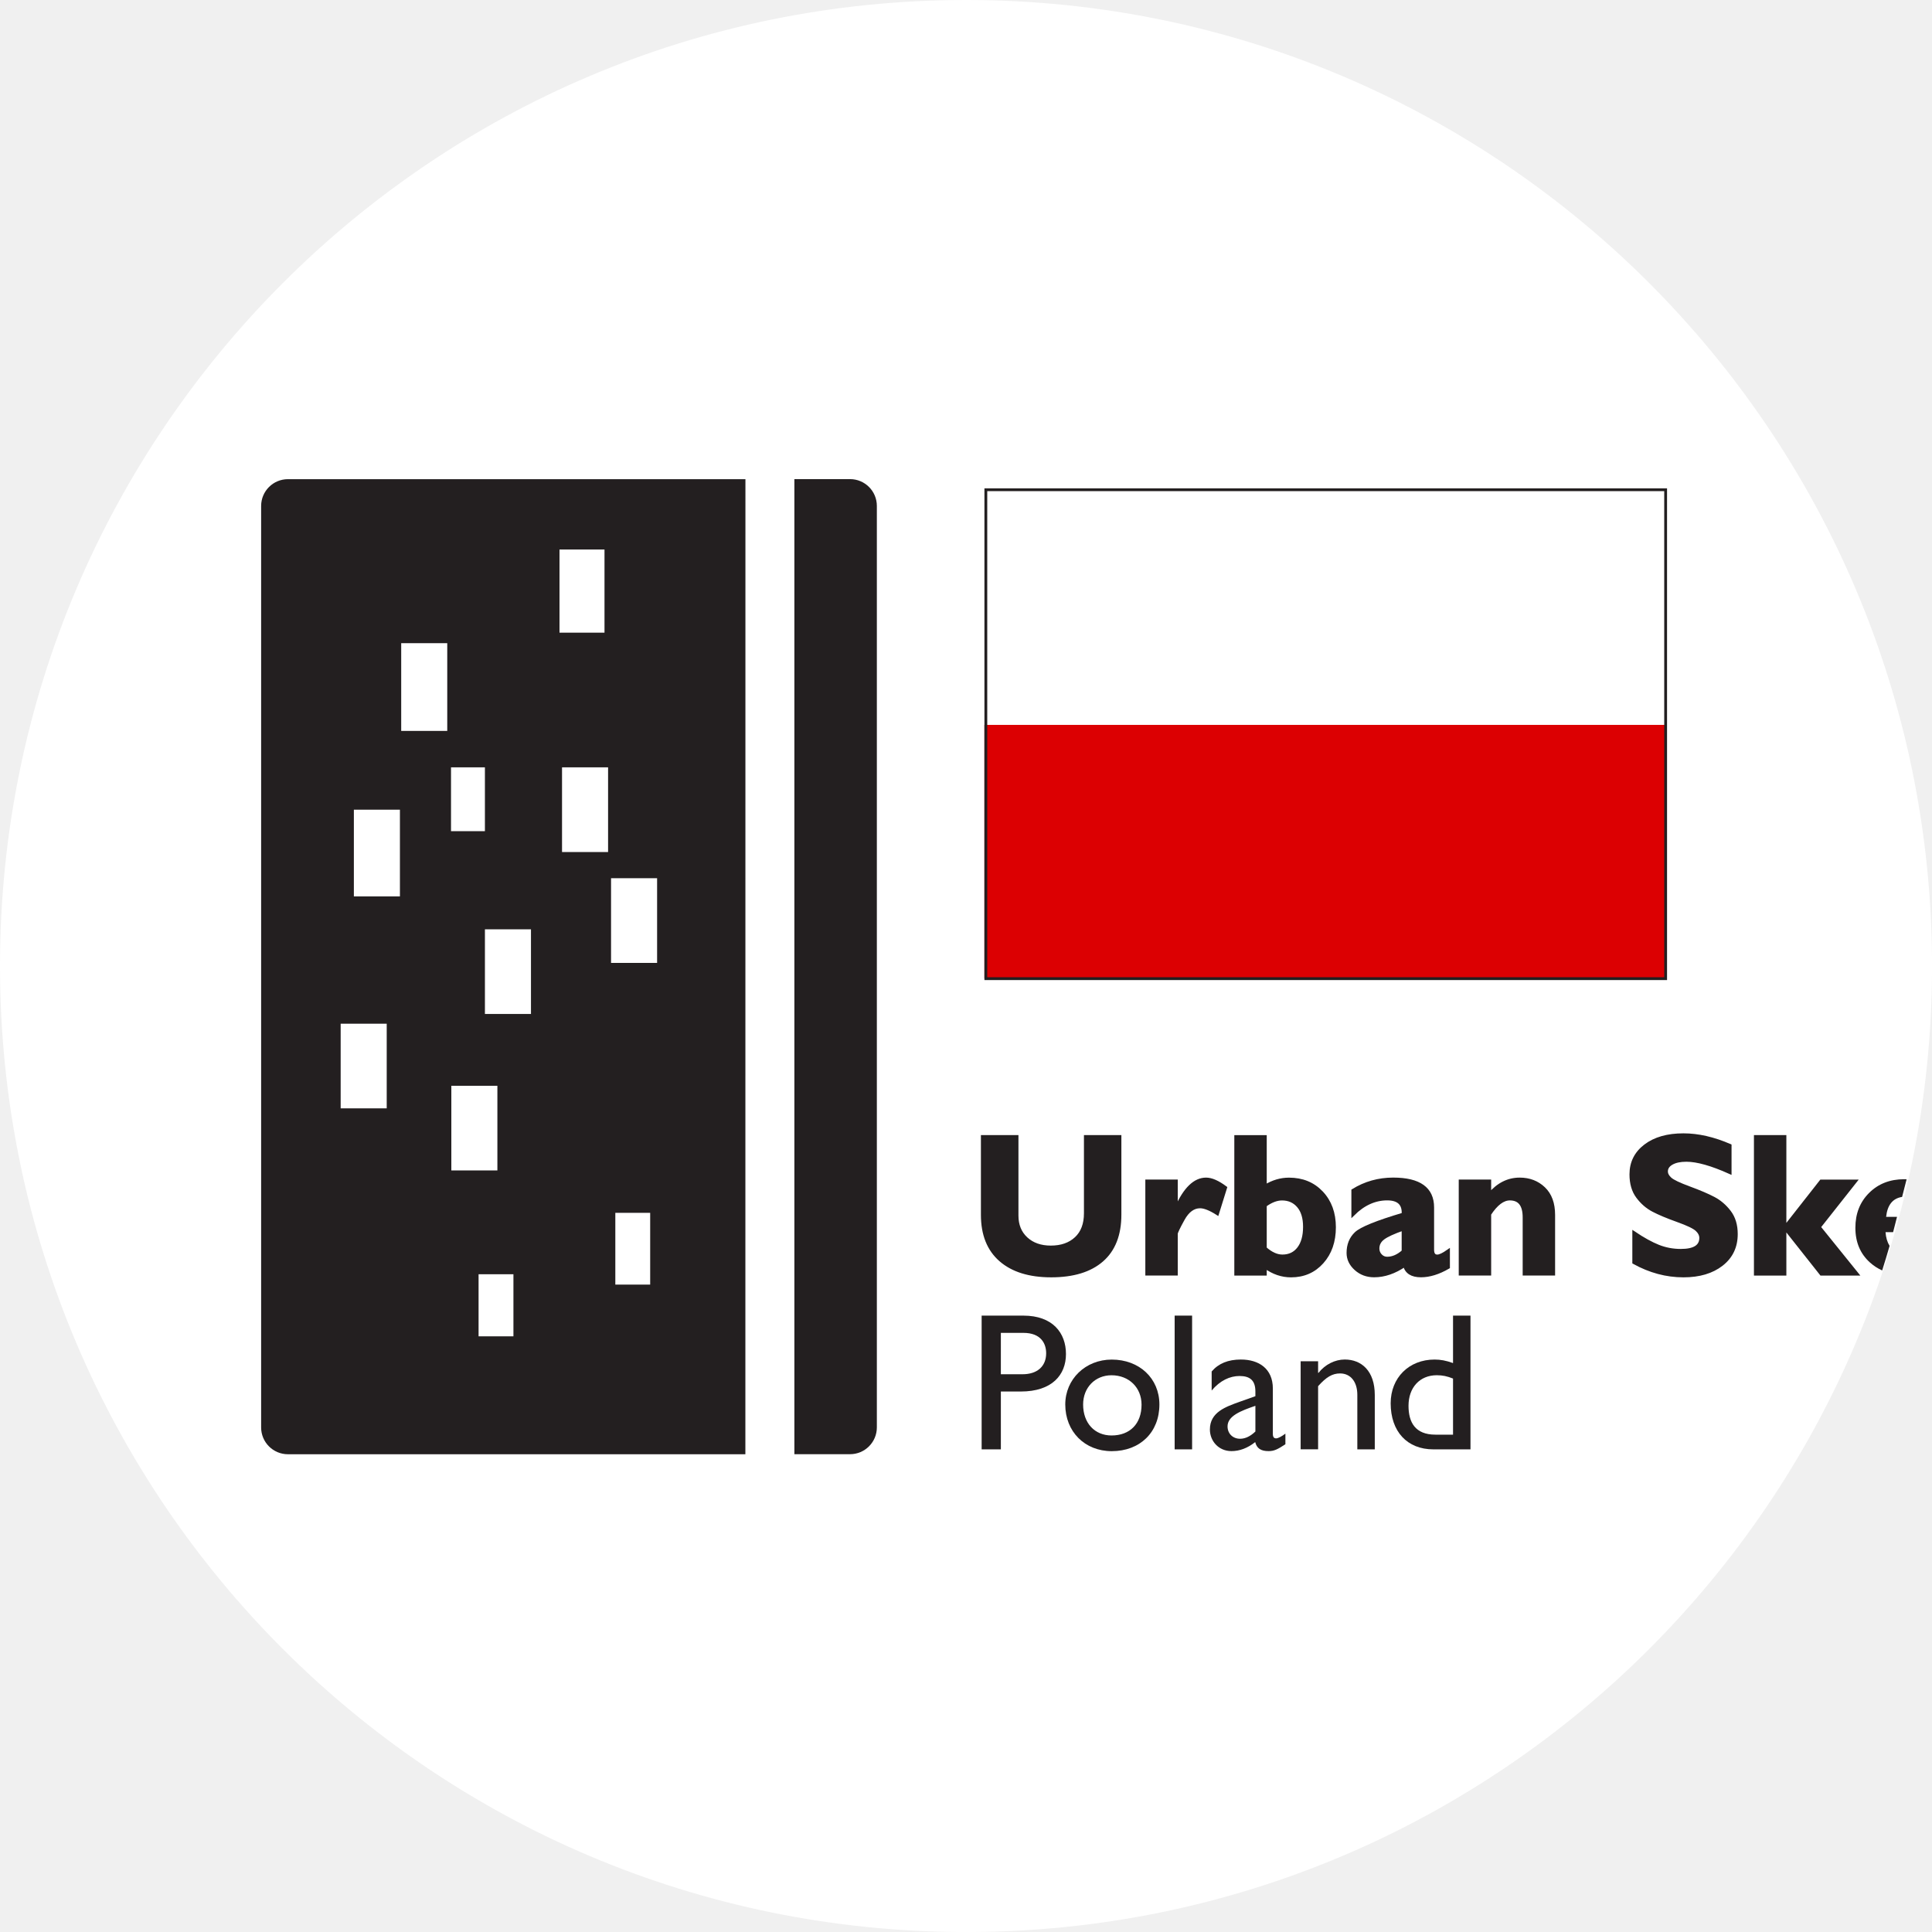
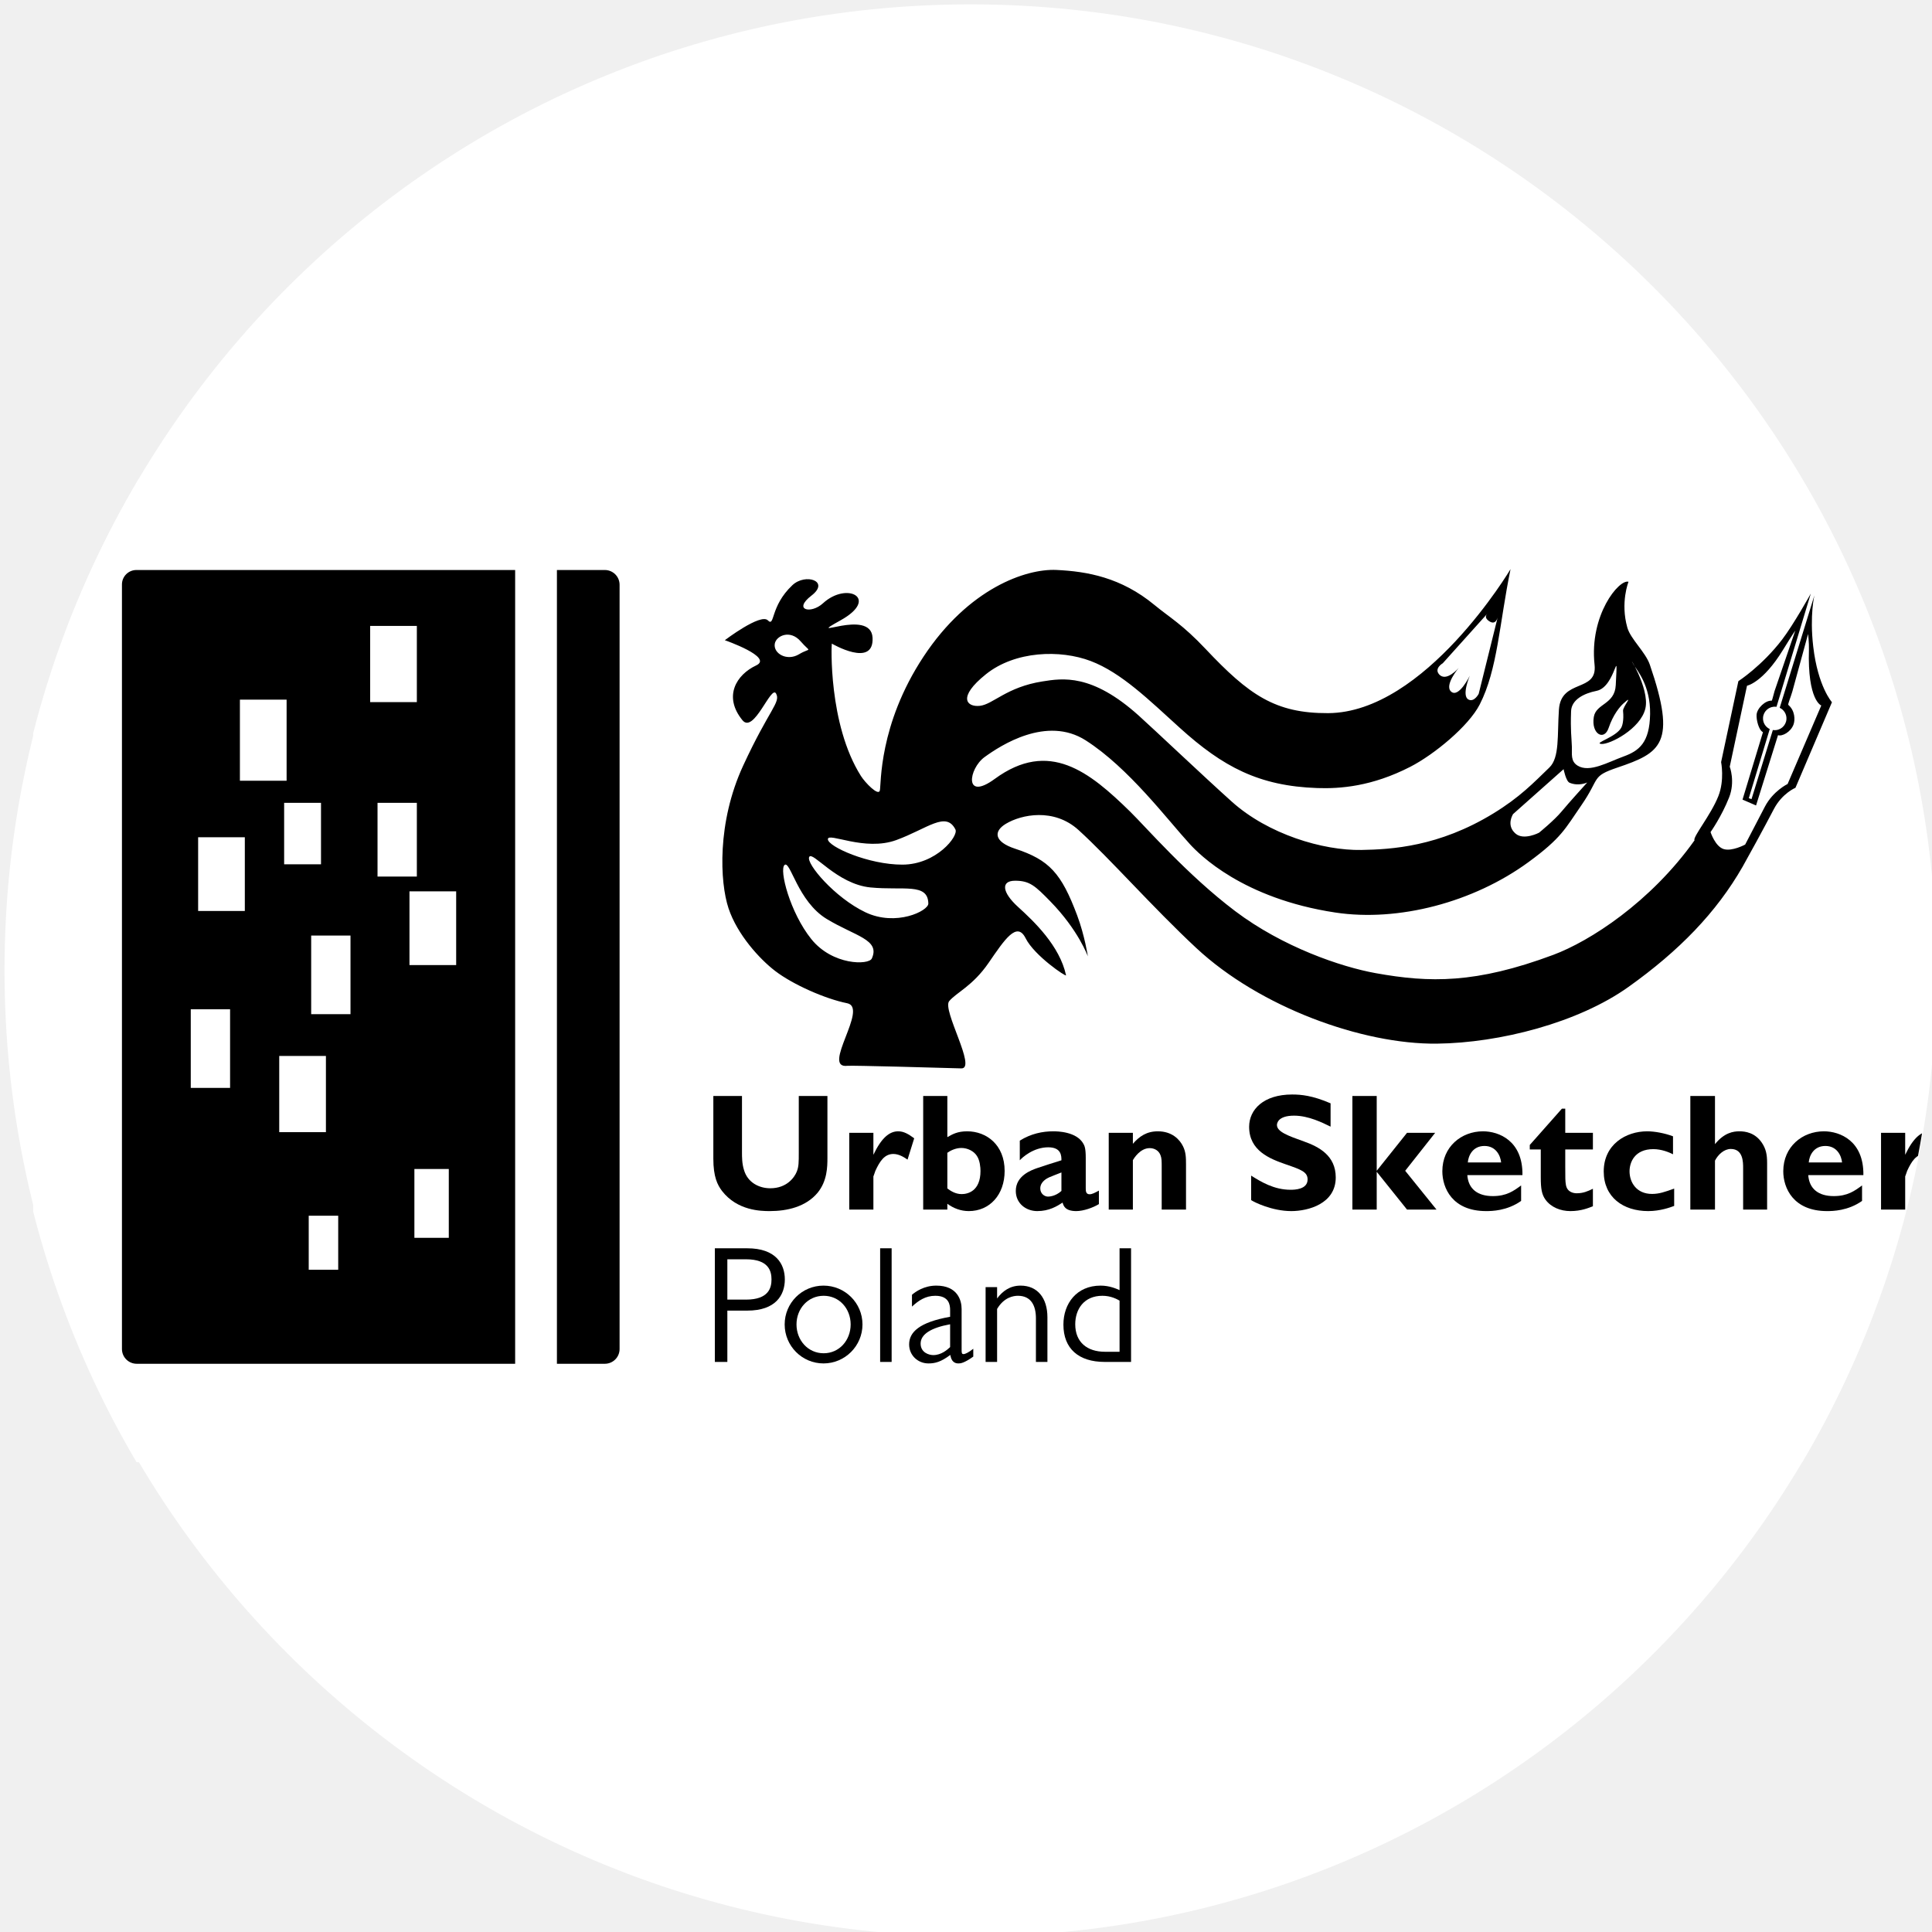
- <svg xmlns="http://www.w3.org/2000/svg" width="49.081mm" height="49.081mm" version="1.1" viewBox="0 0 49.081 49.081">
-   <g transform="translate(48.651 -55.124)">
-     <circle cx="-24.11" cy="79.665" r="24.541" fill="#fff" />
-     <g transform="matrix(.27094 0 0 .27094 -35.469 40.188)">
-       <g fill="#231f20">
-         <path d="m25.831 100.05h5.22c1.387 0 2.513 1.125 2.513 2.513v86.401c0 1.387-1.125 2.513-2.513 2.513h-5.22z" />
-         <path d="m12.959 145.41h-4.318v-7.938h4.318zm-0.649 30.167h-3.268v-6.732h3.268zm-3.947-40.563h-4.318v-7.938h4.318zm-4.555-28.361h4.219v7.796h-4.219zm-2.675 43.548h-4.318v-7.938h4.318zm-1.645 30.226h-3.268v-5.821h3.268zm-5.822-23.494h4.318v7.938h-4.318zm-0.03-29.857h3.178v5.983h-3.178zm-0.353-3.416h-4.318v-8.225h4.318zm-4.438 15.517h-4.318v-8.132h4.318zm-1.238 19.873h-4.318v-7.938h4.318zm-5.811-58.995h-3.451c-1.388 0-2.513 1.125-2.513 2.513v86.401c0 1.388 1.125 2.513 2.513 2.513h42.891l5e-3 -91.426z" />
+ <svg xmlns="http://www.w3.org/2000/svg" width="49.081mm" height="49.081mm" version="1.1" viewBox="0 0 49.081 49.081" id="svg96">
+   <defs id="defs100">
+     <clipPath clipPathUnits="userSpaceOnUse" id="clipPath1642">
+       <circle cx="237.533" cy="125.604" r="244.875" fill="#ffffff" id="circle1644" style="stroke:#000000;stroke-width:0.998;stroke-miterlimit:4;stroke-dasharray:none;stroke-opacity:1" />
+     </clipPath>
+   </defs>
+   <g id="g1725">
+     <circle cx="24.656" cy="24.652" r="24.541" fill="#ffffff" id="circle4" style="stroke:none;stroke-width:0.1;stroke-miterlimit:4;stroke-dasharray:none;stroke-opacity:1" />
+     <g style="clip-rule:evenodd;fill-rule:evenodd;stroke-width:1.002;stroke-linejoin:round;stroke-miterlimit:4;stroke-dasharray:none" id="g1170" transform="matrix(0.1002183,0,0,0.1002183,0.8212369,12.1157)" clip-path="url(#clipPath1642)">
+       <rect style="fill:#ffffff;fill-opacity:1;stroke:none;stroke-width:1.002;stroke-linecap:round;stroke-linejoin:round;stroke-miterlimit:4;stroke-dasharray:none" id="rect949" width="524.592" height="249.274" x="0.217" y="0.485" />
+       <g id="main" transform="matrix(1.86882,0,0,1.86882,-94.4919,-140.079)" style="stroke-width:0.536;stroke-miterlimit:4;stroke-dasharray:none">
+         <g transform="matrix(0.982236,0,0,0.982236,0.894025,3.10044)" id="g58-3" style="stroke-width:0.546;stroke-miterlimit:4;stroke-dasharray:none">
+           <g transform="matrix(23,0,0,23,143,174.333)" id="g4" style="stroke-width:0.024;stroke-miterlimit:4;stroke-dasharray:none">
+             <path d="M 0.755,-0.682 H 0.583 v 0.338 c 0,0.06 0,0.086 -0.012,0.116 -0.014,0.035 -0.06,0.1 -0.159,0.1 -0.067,0 -0.136,-0.034 -0.158,-0.11 C 0.242,-0.276 0.242,-0.316 0.242,-0.344 V -0.682 H 0.07 v 0.376 c 0,0.11 0.025,0.158 0.052,0.194 0.092,0.119 0.234,0.121 0.287,0.121 0.105,0 0.217,-0.026 0.287,-0.11 0.058,-0.071 0.059,-0.156 0.059,-0.21 z" style="fill-rule:nonzero;stroke-width:0.024;stroke-miterlimit:4;stroke-dasharray:none" id="path2" />
+           </g>
+           <g transform="matrix(23,0,0,23,161.952,174.333)" id="g8" style="stroke-width:0.024;stroke-miterlimit:4;stroke-dasharray:none">
+             <path d="M 0.207,-0.461 H 0.062 V 0 h 0.145 v -0.199 c 0.002,-0.004 0.01,-0.029 0.012,-0.034 0.026,-0.056 0.054,-0.101 0.108,-0.101 0.037,0 0.07,0.024 0.085,0.034 l 0.04,-0.128 C 0.418,-0.453 0.39,-0.47 0.356,-0.47 c -0.052,0 -0.1,0.038 -0.149,0.141 z" style="fill-rule:nonzero;stroke-width:0.024;stroke-miterlimit:4;stroke-dasharray:none" id="path6-9" />
+           </g>
+           <g transform="matrix(23,0,0,23,172.164,174.333)" id="g12" style="stroke-width:0.024;stroke-miterlimit:4;stroke-dasharray:none">
+             <path d="M 0.207,-0.682 H 0.062 V 0 h 0.145 v -0.035 c 0.038,0.028 0.082,0.044 0.129,0.044 0.125,0 0.215,-0.098 0.215,-0.241 0,-0.157 -0.109,-0.238 -0.225,-0.238 -0.059,0 -0.089,0.018 -0.119,0.035 z m 0,0.341 c 0.016,-0.012 0.049,-0.029 0.084,-0.029 0.038,0 0.075,0.019 0.093,0.047 0.019,0.028 0.022,0.071 0.022,0.091 0,0.122 -0.077,0.139 -0.113,0.139 -0.04,0 -0.07,-0.022 -0.086,-0.034 z" style="fill-rule:nonzero;stroke-width:0.024;stroke-miterlimit:4;stroke-dasharray:none" id="path10" />
+           </g>
+           <g transform="matrix(23,0,0,23,185.619,174.333)" id="g16" style="stroke-width:0.024;stroke-miterlimit:4;stroke-dasharray:none">
+             <path d="M 0.532,-0.114 C 0.506,-0.1 0.491,-0.092 0.476,-0.092 0.453,-0.092 0.453,-0.113 0.453,-0.129 V -0.311 C 0.453,-0.367 0.446,-0.383 0.439,-0.395 0.398,-0.469 0.281,-0.47 0.258,-0.47 c -0.064,0 -0.134,0.014 -0.201,0.056 v 0.118 c 0.014,-0.016 0.081,-0.078 0.171,-0.078 0.08,0 0.079,0.054 0.079,0.078 -0.021,0.006 -0.123,0.039 -0.146,0.047 -0.034,0.012 -0.128,0.045 -0.128,0.137 0,0.074 0.06,0.121 0.129,0.121 0.071,0 0.118,-0.029 0.152,-0.051 0.005,0.018 0.014,0.051 0.082,0.051 0.044,0 0.102,-0.021 0.136,-0.042 z m -0.225,0.002 c -0.037,0.034 -0.077,0.034 -0.081,0.034 -0.02,0 -0.046,-0.017 -0.046,-0.049 0,-0.041 0.041,-0.061 0.054,-0.067 0.011,-0.005 0.063,-0.025 0.073,-0.029 z" style="fill-rule:nonzero;stroke-width:0.024;stroke-miterlimit:4;stroke-dasharray:none" id="path14" />
+           </g>
+           <g transform="matrix(23,0,0,23,197.786,174.333)" id="g20" style="stroke-width:0.024;stroke-miterlimit:4;stroke-dasharray:none">
+             <path d="M 0.207,-0.461 H 0.062 V 0 h 0.145 v -0.297 c 0.006,-0.01 0.043,-0.072 0.101,-0.072 0.029,0 0.055,0.015 0.065,0.043 0.007,0.017 0.007,0.037 0.007,0.066 V 0 h 0.146 v -0.272 c 0,-0.041 -0.001,-0.074 -0.018,-0.108 -0.02,-0.041 -0.066,-0.09 -0.151,-0.09 -0.067,0 -0.111,0.03 -0.15,0.075 z" style="fill-rule:nonzero;stroke-width:0.024;stroke-miterlimit:4;stroke-dasharray:none" id="path18" />
+           </g>
+           <g transform="matrix(23,0,0,23,217.612,174.333)" id="g24" style="stroke-width:0.024;stroke-miterlimit:4;stroke-dasharray:none">
+             <path d="M 0.532,-0.638 C 0.423,-0.685 0.355,-0.691 0.301,-0.691 c -0.171,0 -0.258,0.09 -0.258,0.194 0,0.144 0.124,0.192 0.222,0.226 0.09,0.031 0.129,0.045 0.129,0.09 0,0.061 -0.08,0.062 -0.102,0.062 -0.1,0 -0.178,-0.048 -0.237,-0.085 v 0.147 c 0.017,0.012 0.126,0.066 0.241,0.066 0.102,0 0.267,-0.044 0.267,-0.202 0,-0.132 -0.102,-0.184 -0.188,-0.215 -0.098,-0.035 -0.165,-0.059 -0.165,-0.1 0,-0.007 0.003,-0.056 0.103,-0.056 0.087,0 0.172,0.043 0.219,0.066 z" style="fill-rule:nonzero;stroke-width:0.024;stroke-miterlimit:4;stroke-dasharray:none" id="path22" />
+           </g>
+           <g transform="matrix(23,0,0,23,231.412,174.333)" id="g28" style="stroke-width:0.024;stroke-miterlimit:4;stroke-dasharray:none">
+             <path d="M 0.209,-0.682 H 0.063 V 0 H 0.209 V -0.227 L 0.391,0 H 0.568 L 0.38,-0.233 0.56,-0.461 H 0.391 l -0.182,0.228 z" style="fill-rule:nonzero;stroke-width:0.024;stroke-miterlimit:4;stroke-dasharray:none" id="path26" />
+           </g>
+           <g transform="matrix(23,0,0,23,244.43,174.333)" id="g32" style="stroke-width:0.024;stroke-miterlimit:4;stroke-dasharray:none">
+             <path d="m 0.51,-0.145 c -0.045,0.033 -0.087,0.064 -0.17,0.064 -0.09,0 -0.147,-0.042 -0.153,-0.126 H 0.518 C 0.521,-0.413 0.377,-0.47 0.281,-0.47 c -0.129,0 -0.244,0.092 -0.244,0.24 0,0.099 0.059,0.239 0.263,0.239 0.033,0 0.125,-10e-4 0.21,-0.061 z M 0.19,-0.283 c 0.003,-0.04 0.029,-0.099 0.1,-0.099 0.069,0 0.096,0.058 0.1,0.099 z" style="fill-rule:nonzero;stroke-width:0.024;stroke-miterlimit:4;stroke-dasharray:none" id="path30" />
+           </g>
+           <g transform="matrix(23,0,0,23,257.356,174.333)" id="g36" style="stroke-width:0.024;stroke-miterlimit:4;stroke-dasharray:none">
+             <path d="M 0.379,-0.461 H 0.213 V -0.606 H 0.193 L 0,-0.388 v 0.027 h 0.066 v 0.167 c 0,0.069 0.006,0.103 0.028,0.134 0.034,0.047 0.092,0.069 0.15,0.069 0.065,0 0.109,-0.019 0.135,-0.029 V -0.125 C 0.348,-0.11 0.321,-0.098 0.282,-0.098 0.267,-0.098 0.225,-0.102 0.217,-0.148 0.213,-0.172 0.213,-0.188 0.213,-0.26 v -0.101 h 0.166 z" style="fill-rule:nonzero;stroke-width:0.024;stroke-miterlimit:4;stroke-dasharray:none" id="path34" />
+           </g>
+           <g transform="matrix(23,0,0,23,266.717,174.333)" id="g40" style="stroke-width:0.024;stroke-miterlimit:4;stroke-dasharray:none">
+             <path d="m 0.46,-0.126 c -0.056,0.02 -0.09,0.032 -0.133,0.032 -0.093,0 -0.135,-0.069 -0.135,-0.136 0,-0.053 0.03,-0.133 0.143,-0.133 0.049,0 0.095,0.019 0.118,0.031 V -0.44 c -0.05,-0.019 -0.111,-0.03 -0.155,-0.03 -0.128,0 -0.261,0.079 -0.261,0.241 0,0.155 0.117,0.238 0.267,0.238 0.072,0 0.132,-0.022 0.156,-0.031 z" style="fill-rule:nonzero;stroke-width:0.024;stroke-miterlimit:4;stroke-dasharray:none" id="path38" />
+           </g>
+           <g transform="matrix(23,0,0,23,278.102,174.333)" id="g44" style="stroke-width:0.024;stroke-miterlimit:4;stroke-dasharray:none">
+             <path d="M 0.21,-0.682 H 0.062 V 0 H 0.21 v -0.294 c 0.019,-0.037 0.055,-0.07 0.095,-0.07 0.074,0 0.074,0.079 0.074,0.115 V 0 H 0.523 V -0.28 C 0.523,-0.331 0.516,-0.365 0.491,-0.402 0.45,-0.462 0.392,-0.47 0.357,-0.47 0.32,-0.47 0.266,-0.462 0.21,-0.393 Z" style="fill-rule:nonzero;stroke-width:0.024;stroke-miterlimit:4;stroke-dasharray:none" id="path42" />
+           </g>
+           <g transform="matrix(23,0,0,23,291.511,174.333)" id="g48" style="stroke-width:0.024;stroke-miterlimit:4;stroke-dasharray:none">
+             <path d="m 0.51,-0.145 c -0.045,0.033 -0.087,0.064 -0.17,0.064 -0.09,0 -0.147,-0.042 -0.153,-0.126 H 0.518 C 0.521,-0.413 0.377,-0.47 0.281,-0.47 c -0.129,0 -0.244,0.092 -0.244,0.24 0,0.099 0.059,0.239 0.263,0.239 0.033,0 0.125,-10e-4 0.21,-0.061 z M 0.19,-0.283 c 0.003,-0.04 0.029,-0.099 0.1,-0.099 0.069,0 0.096,0.058 0.1,0.099 z" style="fill-rule:nonzero;stroke-width:0.024;stroke-miterlimit:4;stroke-dasharray:none" id="path46" />
+           </g>
+           <g transform="matrix(23,0,0,23,304.437,174.333)" id="g52" style="stroke-width:0.024;stroke-miterlimit:4;stroke-dasharray:none">
+             <path d="M 0.207,-0.461 H 0.062 V 0 h 0.145 v -0.199 c 0.002,-0.004 0.01,-0.029 0.012,-0.034 0.026,-0.056 0.054,-0.101 0.108,-0.101 0.037,0 0.07,0.024 0.085,0.034 l 0.04,-0.128 C 0.418,-0.453 0.39,-0.47 0.356,-0.47 c -0.052,0 -0.1,0.038 -0.149,0.141 z" style="fill-rule:nonzero;stroke-width:0.024;stroke-miterlimit:4;stroke-dasharray:none" id="path50" />
+           </g>
+           <g transform="matrix(23,0,0,23,314.649,174.333)" id="g56" style="stroke-width:0.024;stroke-miterlimit:4;stroke-dasharray:none">
+             <path d="M 0.377,-0.436 C 0.354,-0.448 0.309,-0.47 0.226,-0.47 c -0.122,0 -0.188,0.065 -0.188,0.144 0,0.049 0.025,0.088 0.061,0.11 0.019,0.01 0.03,0.015 0.077,0.035 0.07,0.029 0.088,0.036 0.088,0.062 0,0.019 -0.022,0.035 -0.07,0.035 -0.027,0 -0.074,-0.005 -0.147,-0.043 v 0.102 C 0.07,-0.012 0.14,0.009 0.212,0.009 0.33,0.009 0.4,-0.044 0.4,-0.138 0.4,-0.23 0.318,-0.264 0.227,-0.3 0.18,-0.32 0.17,-0.327 0.17,-0.345 c 0,-0.031 0.051,-0.033 0.064,-0.033 0.044,0 0.093,0.018 0.143,0.046 z" style="fill-rule:nonzero;stroke-width:0.024;stroke-miterlimit:4;stroke-dasharray:none" id="path54" />
+           </g>
+         </g>
+         <g transform="translate(-11,-6)" id="g84" style="stroke-width:0.536;stroke-miterlimit:4;stroke-dasharray:none">
+           <g transform="matrix(22.6,0,0,22.6,152.333,201)" id="g62-0" style="stroke-width:0.024;stroke-miterlimit:4;stroke-dasharray:none">
+             <path d="M 0.08,-0.682 V 0 h 0.075 v -0.308 h 0.12 c 0.171,0 0.225,-0.094 0.225,-0.187 0,-0.093 -0.054,-0.187 -0.225,-0.187 z m 0.187,0.066 c 0.137,0 0.153,0.072 0.153,0.121 0,0.049 -0.016,0.121 -0.153,0.121 H 0.155 v -0.242 z" style="fill-rule:nonzero;stroke-width:0.024;stroke-miterlimit:4;stroke-dasharray:none" id="path60-8" />
+           </g>
+           <g transform="matrix(22.6,0,0,22.6,162.662,201)" id="g66-8" style="stroke-width:0.024;stroke-miterlimit:4;stroke-dasharray:none">
+             <path d="m 0.275,-0.458 c -0.129,0 -0.233,0.104 -0.233,0.233 0,0.129 0.104,0.234 0.233,0.234 0.129,0 0.234,-0.105 0.234,-0.234 0,-0.129 -0.105,-0.233 -0.234,-0.233 z m 0.001,0.061 c 0.094,0 0.162,0.077 0.162,0.172 0,0.095 -0.068,0.173 -0.162,0.173 -0.094,0 -0.163,-0.078 -0.163,-0.173 0,-0.095 0.069,-0.172 0.163,-0.172 z" style="fill-rule:nonzero;stroke-width:0.024;stroke-miterlimit:4;stroke-dasharray:none" id="path64-5" />
+           </g>
+           <g transform="matrix(22.6,0,0,22.6,175.092,201)" id="g70" style="stroke-width:0.024;stroke-miterlimit:4;stroke-dasharray:none">
+             <rect x="0.065" y="-0.682" width="0.069" height="0.682" style="fill-rule:nonzero;stroke-width:0.024;stroke-miterlimit:4;stroke-dasharray:none" id="rect68" />
+           </g>
+           <g transform="matrix(22.6,0,0,22.6,179.544,201)" id="g74" style="stroke-width:0.024;stroke-miterlimit:4;stroke-dasharray:none">
+             <path d="m 0.427,-0.079 c -0.027,0.022 -0.049,0.032 -0.058,0.032 -0.01,0 -0.012,-0.005 -0.012,-0.024 v -0.247 c 0,-0.051 -0.024,-0.14 -0.152,-0.14 -0.073,0 -0.124,0.036 -0.146,0.055 v 0.071 c 0.039,-0.036 0.081,-0.065 0.14,-0.065 0.084,0 0.089,0.057 0.089,0.086 v 0.04 c -0.186,0.033 -0.246,0.093 -0.246,0.166 0,0.066 0.053,0.114 0.116,0.114 0.04,0 0.075,-0.009 0.131,-0.051 0.004,0.021 0.012,0.051 0.049,0.051 0.012,0 0.033,-10e-4 0.089,-0.041 z m -0.139,-0.01 c -0.017,0.016 -0.053,0.048 -0.101,0.048 -0.026,0 -0.076,-0.015 -0.076,-0.069 0,-0.056 0.062,-0.095 0.177,-0.116 z" style="fill-rule:nonzero;stroke-width:0.024;stroke-miterlimit:4;stroke-dasharray:none" id="path72-0" />
+           </g>
+           <g transform="matrix(22.6,0,0,22.6,189.397,201)" id="g78" style="stroke-width:0.024;stroke-miterlimit:4;stroke-dasharray:none">
+             <path d="M 0.065,-0.449 V 0 h 0.069 v -0.318 c 0.042,-0.071 0.099,-0.079 0.125,-0.079 0.079,0 0.108,0.059 0.108,0.135 V 0 h 0.069 v -0.268 c 0,-0.116 -0.06,-0.19 -0.161,-0.19 -0.064,0 -0.108,0.033 -0.141,0.077 v -0.068 z" style="fill-rule:nonzero;stroke-width:0.024;stroke-miterlimit:4;stroke-dasharray:none" id="path76-9" />
+           </g>
+           <g transform="matrix(22.6,0,0,22.6,200.471,201)" id="g82-6" style="stroke-width:0.024;stroke-miterlimit:4;stroke-dasharray:none">
+             <path d="M 0.448,0 V -0.682 H 0.379 v 0.251 C 0.36,-0.439 0.32,-0.458 0.265,-0.458 0.121,-0.458 0.042,-0.35 0.042,-0.224 0.042,-0.08 0.133,0 0.29,0 Z M 0.379,-0.061 H 0.291 c -0.106,0 -0.178,-0.057 -0.178,-0.165 0,-0.09 0.052,-0.171 0.163,-0.171 0.051,0 0.087,0.02 0.103,0.029 z" style="fill-rule:nonzero;stroke-width:0.024;stroke-miterlimit:4;stroke-dasharray:none" id="path80-3" />
+           </g>
+         </g>
+         <path d="M 116.053,87.583 V 195.25 H 64.719 c -0.53,0 -1.039,-0.211 -1.414,-0.586 -0.375,-0.375 -0.586,-0.884 -0.586,-1.414 0,-13.435 0,-90.406 0,-103.708 0,-1.082 0.877,-1.959 1.959,-1.959 z m 5.666,0 h 6.5 c 0.531,0 1.039,0.211 1.415,0.586 0.375,0.375 0.585,0.884 0.585,1.414 0,13.421 0,90.246 0,103.667 0,0.53 -0.21,1.039 -0.585,1.414 -0.376,0.375 -0.884,0.586 -1.415,0.586 h -6.5 z m -29.666,87.584 h -4 v 7.333 h 4 z m 15,-6.334 h -4.667 v 9.334 h 4.667 z M 90.386,153.5 h -6.333 v 10.333 h 6.333 z m -13,-6.333 h -5.333 v 10.666 h 5.333 z m 16.333,-10 h -5.333 v 10.666 h 5.333 z m 14.334,-6 h -6.334 v 10 h 6.334 z m -28.667,-7.334 h -6.333 v 10 h 6.333 z m 23.333,-4.666 h -5.333 v 10 h 5.333 z m -13,0 h -5 v 8.333 h 5 z m -4.666,-14 h -6.334 v 11 h 6.334 z m 17.666,-10 H 96.386 V 105.5 h 6.333 z" id="path86" style="stroke-width:0.536;stroke-miterlimit:4;stroke-dasharray:none" />
      </g>
-       <g transform="matrix(.30512 0 0 -.30512 53.134 161.71)">
-         <path d="m0 0h10.503v-23.935c0-6.156-1.821-10.825-5.463-14.003-3.642-3.18-8.843-4.769-15.604-4.769-6.681 0-11.867 1.609-15.559 4.829-3.692 3.219-5.538 7.847-5.538 13.884v23.994h10.534v-24.236c0-2.938 0.96-5.292 2.882-7.063 1.921-1.77 4.441-2.655 7.56-2.655 3.24 0 5.83 0.905 7.772 2.716 1.942 1.81 2.913 4.386 2.913 7.726z" fill="#231f20" />
-       </g>
-       <g transform="matrix(.30512 0 0 -.30512 53.134 161.71)">
-         <path d="m0 0h10.503v-23.935c0-6.156-1.821-10.825-5.463-14.003-3.642-3.18-8.843-4.769-15.604-4.769-6.681 0-11.867 1.609-15.559 4.829-3.692 3.219-5.538 7.847-5.538 13.884v23.994h10.534v-24.236c0-2.938 0.96-5.292 2.882-7.063 1.921-1.77 4.441-2.655 7.56-2.655 3.24 0 5.83 0.905 7.772 2.716 1.942 1.81 2.913 4.386 2.913 7.726z" fill="none" stroke="#231f20" />
-       </g>
-       <g transform="matrix(.30512 0 0 -.30512 61.625 165.88)">
-         <path d="m0 0v-8.149h0.121c2.595 5.835 5.623 8.753 9.085 8.753 1.649 0 3.631-0.867 5.945-2.596l-2.475-7.939c-2.214 1.409-3.984 2.114-5.312 2.114-2.072 0-3.818-1.286-5.236-3.855-1.419-2.568-2.128-4.065-2.128-4.488v-12.332h-8.964v28.492z" fill="#231f20" />
-       </g>
-       <g transform="matrix(.30512 0 0 -.30512 61.625 165.88)">
-         <path d="m0 0v-8.149h0.121c2.595 5.835 5.623 8.753 9.085 8.753 1.649 0 3.631-0.867 5.945-2.596l-2.475-7.939c-2.214 1.409-3.984 2.114-5.312 2.114-2.072 0-3.818-1.286-5.236-3.855-1.419-2.568-2.128-4.065-2.128-4.488v-12.332h-8.964v28.492z" fill="none" stroke="#231f20" />
-       </g>
-       <g transform="matrix(.30512 0 0 -.30512 69.968 168.14)">
-         <path d="m0 0v-13.219c1.811-1.61 3.581-2.415 5.312-2.415 2.132 0 3.808 0.8 5.025 2.4 1.218 1.599 1.826 3.807 1.826 6.625 0 2.736-0.639 4.854-1.916 6.353-1.278 1.498-2.963 2.248-5.056 2.248-1.629 0-3.36-0.664-5.191-1.992m0 21.067v-15.242c2.354 1.449 4.799 2.174 7.334 2.174 4.105 0 7.45-1.37 10.036-4.109 2.585-2.74 3.878-6.285 3.878-10.635 0-4.371-1.243-7.946-3.727-10.726-2.486-2.779-5.67-4.169-9.553-4.169-2.817 0-5.473 0.906-7.968 2.716v-2.173h-8.964v42.164z" fill="#231f20" />
-       </g>
-       <g transform="matrix(.30512 0 0 -.30512 69.968 168.14)">
-         <path d="m0 0v-13.219c1.811-1.61 3.581-2.415 5.312-2.415 2.132 0 3.808 0.8 5.025 2.4 1.218 1.599 1.826 3.807 1.826 6.625 0 2.736-0.639 4.854-1.916 6.353-1.278 1.498-2.963 2.248-5.056 2.248-1.629 0-3.36-0.664-5.191-1.992zm0 21.067v-15.242c2.354 1.449 4.799 2.174 7.334 2.174 4.105 0 7.45-1.37 10.036-4.109 2.585-2.74 3.878-6.285 3.878-10.635 0-4.371-1.243-7.946-3.727-10.726-2.486-2.779-5.67-4.169-9.553-4.169-2.817 0-5.473 0.906-7.968 2.716v-2.173h-8.964v42.164z" fill="none" stroke="#231f20" />
-       </g>
-       <g transform="matrix(.30512 0 0 -.30512 82.925 172.46)">
-         <path d="m0 0v6.904c-2.999-1.05-5.056-1.994-6.172-2.831-1.117-0.838-1.675-1.903-1.675-3.195 0-0.828 0.281-1.539 0.845-2.135 0.563-0.596 1.247-0.893 2.052-0.893 1.69 0 3.34 0.716 4.95 2.15m13.823 0.113v-4.979c-2.978-1.732-5.775-2.596-8.39-2.596-2.817 0-4.487 1.066-5.011 3.199-3.118-2.133-6.247-3.199-9.386-3.199-2.214 0-4.095 0.7-5.644 2.101-1.55 1.4-2.324 3.028-2.324 4.882 0 2.479 0.8 4.479 2.399 6 1.6 1.522 6.444 3.482 14.533 5.88 0.201 3.179-1.449 4.769-4.95 4.769-3.803 0-7.304-1.59-10.503-4.769v7.304c3.743 2.315 7.857 3.472 12.344 3.472 8.048 0 12.073-2.892 12.073-8.674v-12.995c0-1.329 0.493-1.994 1.479-1.994 0.744 0 1.871 0.533 3.38 1.599" fill="#231f20" />
-       </g>
-       <g transform="matrix(.30512 0 0 -.30512 82.925 172.46)">
-         <path d="m0 0v6.904c-2.999-1.05-5.056-1.994-6.172-2.831-1.117-0.838-1.675-1.903-1.675-3.195 0-0.828 0.281-1.539 0.845-2.135 0.563-0.596 1.247-0.893 2.052-0.893 1.69 0 3.34 0.716 4.95 2.15zm13.823 0.113v-4.979c-2.978-1.732-5.775-2.596-8.39-2.596-2.817 0-4.487 1.066-5.011 3.199-3.118-2.133-6.247-3.199-9.386-3.199-2.214 0-4.095 0.7-5.644 2.101-1.55 1.4-2.324 3.028-2.324 4.882 0 2.479 0.8 4.479 2.399 6 1.6 1.522 6.444 3.482 14.533 5.88 0.201 3.179-1.449 4.769-4.95 4.769-3.803 0-7.304-1.59-10.503-4.769v7.304c3.743 2.315 7.857 3.472 12.344 3.472 8.048 0 12.073-2.892 12.073-8.674v-12.995c0-1.329 0.493-1.994 1.479-1.994 0.744 0 1.871 0.533 3.38 1.599z" fill="none" stroke="#231f20" />
-       </g>
-       <g transform="matrix(.30512 0 0 -.30512 91.011 165.88)">
-         <path d="m0 0v-4.045c2.636 3.099 5.724 4.649 9.266 4.649 2.958 0 5.427-0.948 7.409-2.84 1.982-1.894 2.973-4.604 2.973-8.128v-18.128h-8.964v17.377c0 3.807-1.479 5.712-4.437 5.712-2.112 0-4.195-1.57-6.247-4.708v-18.381h-8.964v28.492z" fill="#231f20" />
-       </g>
-       <g transform="matrix(.30512 0 0 -.30512 91.011 165.88)">
-         <path d="m0 0v-4.045c2.636 3.099 5.724 4.649 9.266 4.649 2.958 0 5.427-0.948 7.409-2.84 1.982-1.894 2.973-4.604 2.973-8.128v-18.128h-8.964v17.377c0 3.807-1.479 5.712-4.437 5.712-2.112 0-4.195-1.57-6.247-4.708v-18.381h-8.964v28.492z" fill="none" stroke="#231f20" />
-       </g>
-       <g transform="matrix(.30512 0 0 -.30512 113.55 162.54)">
-         <path d="m0 0v-8.239c-5.595 2.514-10.051 3.772-13.371 3.772-1.892 0-3.396-0.316-4.512-0.95-1.117-0.634-1.676-1.475-1.676-2.521 0-0.804 0.403-1.569 1.208-2.293 0.804-0.724 2.766-1.661 5.885-2.807 3.119-1.147 5.614-2.214 7.486-3.199 1.871-0.987 3.486-2.375 4.843-4.165 1.359-1.791 2.038-4.055 2.038-6.791 0-3.905-1.484-7.013-4.452-9.327-2.969-2.314-6.877-3.47-11.725-3.47-5.233 0-10.303 1.357-15.212 4.074v9.085c2.817-1.892 5.312-3.271 7.485-4.135 2.173-0.865 4.477-1.298 6.911-1.298 4.125 0 6.188 1.297 6.188 3.891 0 0.885-0.413 1.72-1.239 2.504-0.825 0.784-2.812 1.739-5.961 2.865-3.15 1.126-5.645 2.172-7.486 3.139-1.84 0.966-3.43 2.344-4.766 4.136-1.338 1.791-2.007 4.085-2.007 6.883 0 3.622 1.458 6.546 4.376 8.77s6.821 3.336 11.711 3.336c4.506 0 9.265-1.086 14.276-3.26" fill="#231f20" />
-       </g>
-       <g transform="matrix(.30512 0 0 -.30512 113.55 162.54)">
-         <path d="m0 0v-8.239c-5.595 2.514-10.051 3.772-13.371 3.772-1.892 0-3.396-0.316-4.512-0.95-1.117-0.634-1.676-1.475-1.676-2.521 0-0.804 0.403-1.569 1.208-2.293 0.804-0.724 2.766-1.661 5.885-2.807 3.119-1.147 5.614-2.214 7.486-3.199 1.871-0.987 3.486-2.375 4.843-4.165 1.359-1.791 2.038-4.055 2.038-6.791 0-3.905-1.484-7.013-4.452-9.327-2.969-2.314-6.877-3.47-11.725-3.47-5.233 0-10.303 1.357-15.212 4.074v9.085c2.817-1.892 5.312-3.271 7.485-4.135 2.173-0.865 4.477-1.298 6.911-1.298 4.125 0 6.188 1.297 6.188 3.891 0 0.885-0.413 1.72-1.239 2.504-0.825 0.784-2.812 1.739-5.961 2.865-3.15 1.126-5.645 2.172-7.486 3.139-1.84 0.966-3.43 2.344-4.766 4.136-1.338 1.791-2.007 4.085-2.007 6.883 0 3.622 1.458 6.546 4.376 8.77s6.821 3.336 11.711 3.336c4.506 0 9.265-1.086 14.276-3.26z" fill="none" stroke="#231f20" />
-       </g>
-       <g transform="matrix(.30512 0 0 -.30512 118.69 161.71)">
-         <path d="m0 0v-27.768h0.121l11.062 14.096h10.518l-11.138-14.096 11.621-14.396h-10.967l-11.096 14.034h-0.121v-14.034h-8.964v42.164z" fill="#231f20" />
-       </g>
-       <g transform="matrix(.30512 0 0 -.30512 118.69 161.71)">
-         <path d="m0 0v-27.768h0.121l11.062 14.096h10.518l-11.138-14.096 11.621-14.396h-10.967l-11.096 14.034h-0.121v-14.034h-8.964v42.164z" fill="none" stroke="#231f20" />
-       </g>
-       <path transform="matrix(.26458 0 0 .26458 -29.17 95.054)" d="m601.18 266.99c-5.035 0-9.177 1.617-12.426 4.846-3.249 3.228-4.871 7.351-4.871 12.367 0 5.11 1.728 9.215 5.186 12.316 1.277 1.146 2.715 2.079 4.309 2.801a342.33 342.33 0 0 0 2.629-8.701c-0.824-1.343-1.306-2.964-1.44-4.867h2.684a342.33 342.33 0 0 0 1.387-5.43h-3.861c0.447-4.196 2.337-6.548 5.664-7.061a342.33 342.33 0 0 0 1.592-6.234c-0.284-0.011-0.561-0.037-0.852-0.037z" fill="#231f20" />
-       <g transform="matrix(.83282 0 0 .83282 9.8913 31.74)" fill="#231f20">
-         <path d="m40.222 176.2v15.058h2.164v-6.513h2.252c3.489 0 5.078-1.855 5.078-4.217 0-2.385-1.501-4.327-4.791-4.327zm2.164 1.943h2.539c1.965 0 2.561 1.192 2.561 2.296 0 1.501-1.038 2.362-2.65 2.362h-2.451z" style="font-feature-settings:normal;font-variant-caps:normal;font-variant-ligatures:normal;font-variant-numeric:normal" />
-         <path d="m54.87 181.15c-2.959 0-5.233 2.208-5.233 5.056 0 3.047 2.186 5.255 5.233 5.255 3.179 0 5.365-2.12 5.365-5.255 0-2.937-2.252-5.056-5.365-5.056zm-0.022 1.766c1.965 0 3.378 1.391 3.378 3.312 0 2.142-1.303 3.466-3.378 3.466-1.899 0-3.201-1.391-3.201-3.489 0-1.899 1.347-3.29 3.201-3.29z" style="font-feature-settings:normal;font-variant-caps:normal;font-variant-ligatures:normal;font-variant-numeric:normal" />
-         <path d="m63.917 176.2h-1.965v15.058h1.965z" style="font-feature-settings:normal;font-variant-caps:normal;font-variant-ligatures:normal;font-variant-numeric:normal" />
-         <path d="m74.421 189.49c-0.442 0.331-0.839 0.53-1.038 0.53-0.243 0-0.375-0.132-0.375-0.508v-5.1c0-2.252-1.59-3.268-3.599-3.268-1.435 0-2.517 0.442-3.29 1.347v2.142c0.949-1.126 2.053-1.634 3.135-1.634 1.192 0 1.788 0.508 1.788 1.744v0.53l-1.744 0.618c-1.59 0.574-3.378 1.17-3.378 3.135 0 1.281 0.971 2.429 2.429 2.429 0.905 0 1.81-0.331 2.672-1.016 0.177 0.707 0.64 1.016 1.501 1.016 0.618 0 0.994-0.177 1.899-0.773zm-3.378-0.243c-0.53 0.508-1.104 0.817-1.722 0.817-0.817 0-1.413-0.574-1.413-1.391 0-1.17 1.457-1.744 3.135-2.318z" style="font-feature-settings:normal;font-variant-caps:normal;font-variant-ligatures:normal;font-variant-numeric:normal" />
-         <path d="m78.103 181.34h-1.965v9.914h1.965v-7.109c0.927-1.038 1.612-1.435 2.473-1.435 1.192 0 1.943 0.949 1.943 2.407v6.138h1.965v-6.116c0-2.716-1.501-3.996-3.378-3.996-1.104 0-2.208 0.552-2.959 1.501h-0.044z" style="font-feature-settings:normal;font-variant-caps:normal;font-variant-ligatures:normal;font-variant-numeric:normal" />
-         <path d="m95.259 176.2h-1.965v5.343c-0.795-0.287-1.413-0.397-2.075-0.397-2.892 0-4.946 2.053-4.946 4.924 0 3.179 1.855 5.189 4.813 5.189h4.173zm-1.965 13.402h-1.987c-2.274 0-3.025-1.391-3.025-3.246 0-2.075 1.281-3.444 3.179-3.444 0.662 0 1.17 0.11 1.833 0.375z" style="font-feature-settings:normal;font-variant-caps:normal;font-variant-ligatures:normal;font-variant-numeric:normal" />
-       </g>
-       <g transform="matrix(1.0574 0 0 1.0574 -2.5053 -5.7924)">
-         <rect x="43.806" y="101.07" width="60.181" height="21.251" fill="#fff" />
-         <rect x="43.647" y="121.89" width="60.407" height="22.496" fill="#dc0002" fill-rule="evenodd" style="paint-order:stroke markers fill" />
-         <rect x="43.776" y="101.04" width="60.279" height="43.352" fill="none" stroke="#231f20" stroke-linecap="round" stroke-width=".25" style="paint-order:stroke markers fill" />
-       </g>
+       <path id="polska" d="m 442.941,58.526 8.797,-28.509 c 0,0 -1.23,4.978 -0.3,12.975 1.181,10.167 4.746,14.123 4.746,14.123 l -9.247,21.684 c 0,0 -3.394,1.408 -5.484,5.418 -2.408,4.62 -6.782,12.615 -7.903,14.571 -6.669,11.629 -16.07,21.318 -28.953,30.499 -12.74,9.079 -32.628,14.187 -48.519,14.373 -18.94,0.221 -44.927,-9.244 -61.008,-24.224 -11.134,-10.372 -21.873,-22.665 -29.88,-29.934 -6.226,-5.652 -14.491,-3.941 -18.429,-1.56 -3.171,1.918 -2.97,4.56 2.369,6.306 8.645,2.827 11.718,6.187 15.734,16.922 1.907,5.1 2.704,10.367 2.704,10.367 0,0 -2.376,-6.638 -9.547,-13.972 -3.832,-3.92 -5.204,-5.204 -8.891,-5.204 -3.688,0 -3.319,2.95 0.737,6.638 4.057,3.687 10.56,9.859 12.17,17.332 0.112,0.52 -8.031,-4.958 -10.244,-9.383 -2.212,-4.426 -5.326,0.327 -9.383,6.228 -4.056,5.9 -8.154,7.498 -9.997,9.71 -1.844,2.213 7.058,17.165 3.073,17.045 -5.243,-0.157 -27.829,-0.781 -28.846,-0.655 -6.792,0.837 5.45,-14.751 -0.082,-15.857 -5.531,-1.106 -13.726,-4.712 -18.274,-8.195 -3.939,-3.016 -9.588,-9.219 -11.8,-15.857 -2.213,-6.637 -2.951,-21.757 3.687,-36.138 6.638,-14.382 9.588,-16.062 8.359,-18.316 -1.249,-2.289 -5.615,10.325 -8.523,6.761 -4.94,-6.055 -1.516,-11.554 3.483,-13.89 4.457,-2.083 -7.949,-6.392 -7.949,-6.392 0,0 9.055,-6.883 10.899,-5.04 1.844,1.844 0.491,-3.51 6.232,-8.912 3.306,-3.11 9.625,-1.044 4.831,2.643 -4.794,3.688 -0.122,4.744 2.913,1.954 6.102,-5.608 14.419,-1.216 4.462,4.315 -9.956,5.532 7.744,-3.319 8.113,4.426 0.369,7.744 -10.325,1.475 -10.325,1.475 -0.096,0 -0.945,20.384 7.375,33.557 1.077,1.705 4.425,5.163 4.794,3.688 0.369,-1.475 -0.369,-16.595 11.063,-33.927 11.431,-17.331 25.977,-22.356 33.721,-21.987 7.744,0.369 16.349,1.869 24.83,8.876 3.813,3.149 7.054,4.887 12.972,11.16 10.961,11.62 17.613,16.325 31.039,16.261 24.622,-0.117 46.247,-36.501 46.247,-36.501 -2.835,13.84 -3.284,25.485 -7.816,34.32 -2.813,5.485 -11.549,12.684 -17.615,15.794 -9.692,4.97 -17.717,5.578 -23.569,5.376 -14.727,-0.509 -23.88,-5.341 -34.847,-15.274 -7.831,-7.094 -14.81,-13.968 -22.554,-16.918 -7.744,-2.95 -19.176,-2.582 -26.551,3.319 -7.376,5.9 -4.876,8.399 -1.557,8.03 3.318,-0.368 6.76,-4.753 15.856,-6.187 5.074,-0.799 12.494,-2.053 24.41,8.665 3.933,3.537 16.44,15.4 23.605,21.826 9.225,8.272 23.085,12.404 32.829,12.231 7.628,-0.136 19.634,-0.814 33.424,-9.238 6.785,-4.146 10.195,-7.763 14.231,-11.658 2.63,-2.538 1.98,-8.165 2.422,-14.677 0.538,-7.934 9.81,-4.249 9.036,-11.361 -1.371,-12.605 6.21,-21.772 8.603,-21.047 0,0 -2.11,5.257 -0.293,11.627 0.83,2.91 4.597,6.178 5.701,9.395 6.875,20.02 2.814,22.328 -8.192,26.065 -6.76,2.295 -4.315,2.564 -9.176,9.582 -4.091,5.906 -4.97,8.233 -13.402,14.397 -13.977,10.217 -32.983,15.182 -48.925,12.781 -23.51,-3.541 -34.523,-14.755 -36.885,-17.326 -5.795,-6.311 -15.514,-19.341 -26.405,-26.311 -9.911,-6.342 -21.595,1.275 -25.651,4.225 -4.057,2.95 -5.29,11.293 2.581,5.532 13.778,-10.085 24.005,-1.803 34.342,8.321 4.021,3.938 14.455,16.027 26.589,25.188 12.085,9.125 26.873,14.16 35.628,15.734 13.655,2.456 25.379,2.69 45.034,-4.644 9.212,-3.437 24.594,-13.291 35.788,-29.02 -0.539,-0.778 4.13,-6.372 6.045,-11.216 1.607,-4.064 0.695,-8.619 0.695,-8.619 l 4.378,-20.521 c 0,0 5.954,-3.824 11.118,-10.583 2.873,-3.76 7.239,-11.608 7.239,-11.608 l -8.698,28.7 c -0.072,-0.01 -0.144,-0.019 -0.218,-0.024 -1.637,-0.124 -3.067,1.105 -3.191,2.742 -0.095,1.266 0.617,2.407 1.702,2.917 l -5.312,17.527 0.692,0.23 5.405,-17.514 c 0.084,0.014 0.169,0.024 0.255,0.031 1.638,0.124 3.068,-1.105 3.191,-2.742 0.096,-1.269 -0.619,-2.413 -1.708,-2.921 z M 212.8,122.08 c -0.775,1.695 -9.952,1.778 -15.338,-4.925 -5.386,-6.703 -8.217,-17.63 -6.766,-18.799 1.451,-1.168 3.323,9.24 10.673,13.699 7.199,4.368 13.632,5.204 11.431,10.025 z m 14.328,-13.939 c 0.038,1.863 -8.195,5.919 -15.956,2.214 -7.76,-3.704 -15.05,-12.322 -14.249,-14.004 0.801,-1.682 7.002,6.884 15.558,7.715 8.381,0.813 14.541,-1.224 14.647,4.075 z m 219.005,-53.704 4.003,-14.622 c 0,0 0.266,2.264 0.216,3.902 -0.392,12.997 3.131,14.225 3.131,14.225 l -8.539,19.898 c 0,0 -3.679,1.757 -5.769,5.767 -2.409,4.621 -4.99,9.588 -4.99,9.588 0,0 -3.313,1.798 -5.445,1.143 -2.157,-0.663 -3.328,-4.304 -3.328,-4.304 0,0 2.785,-3.935 4.701,-8.779 1.606,-4.064 0.161,-7.802 0.161,-7.802 l 4.378,-20.521 c 0,0 3.996,-0.74 9.103,-9.051 2.478,-4.031 3.137,-4.94 3.137,-4.94 l -5.091,14.863 c -0.072,-0.011 -0.787,2.923 -0.86,2.918 -1.638,-0.124 -3.736,1.91 -3.86,3.548 -0.095,1.265 0.532,3.923 1.617,4.434 l -5.182,17.095 3.429,1.483 5.57,-17.826 c 0.984,0.392 3.234,-0.754 3.938,-2.718 0.414,-1.157 0.379,-3.505 -1.326,-4.941 -0.177,-0.149 0.611,-1.979 1.006,-3.36 z M 233.994,89.366 c 0.842,1.663 -4.818,8.888 -13.417,8.916 -8.599,0.028 -18.905,-4.576 -18.913,-6.439 -0.008,-1.863 9.295,3.167 17.365,0.204 7.904,-2.902 12.571,-7.409 14.965,-2.681 z M 388.159,74.084 375.363,85.457 c 0,0 -1.882,2.832 0.636,4.972 2.095,1.78 5.941,-0.243 5.941,-0.243 0,0 3.862,-3.135 5.709,-5.369 1.869,-2.26 6.507,-7.36 6.507,-7.36 0,0 -2.186,1.04 -4.491,0.062 -0.904,-0.384 -1.506,-3.435 -1.506,-3.435 z m 13.222,-21.303 c 0.571,-11.275 0.133,0.462 -4.874,1.452 -3.205,0.634 -6.346,2.236 -6.449,5.146 -0.177,5.051 0.111,6.389 0.202,9.054 0.063,1.823 -0.375,3.633 1.463,4.761 3.026,1.856 7.671,-0.887 11.619,-2.32 3.947,-1.433 6.632,-3.486 6.747,-10.773 0.115,-7.288 -3.388,-11.161 -4.145,-12.466 -2.106,-3.633 4.152,5.835 2.949,11.049 -1.204,5.214 -9.125,9.224 -11.177,9.005 -2.053,-0.22 3.8,-1.7 5.088,-4.173 0.205,-0.394 0.675,-1.694 0.427,-4.218 -0.104,-1.056 2.933,-4.416 0.08,-1.856 -0.877,0.787 -2.6,2.82 -3.734,6.191 -1.147,3.407 -4.469,1.522 -3.759,-2.782 0.569,-3.453 5.313,-3.124 5.563,-8.07 z M 357.535,47.23 c 0,0 -2.214,1.291 -0.967,2.77 1.811,2.148 4.993,-1.568 4.993,-1.568 0,0 -3.69,4.353 -1.93,5.972 1.938,1.781 4.755,-4.007 4.755,-4.007 0,0 -2.163,5.041 -0.355,6.024 1.454,0.79 2.607,-1.433 2.607,-1.433 l 4.848,-19.532 c 0,0 -0.423,2.297 -2.175,1.125 -1.508,-1.009 -0.559,-1.803 -0.445,-1.96 z M 188.202,42.291 c 0.337,-2.02 3.893,-3.687 6.556,-0.614 2.663,3.073 2.663,1.434 -0.41,3.278 -3.073,1.843 -6.556,-0.205 -6.146,-2.664 z" style="stroke-width:1.002;stroke-miterlimit:4;stroke-dasharray:none" />
    </g>
  </g>
</svg>
